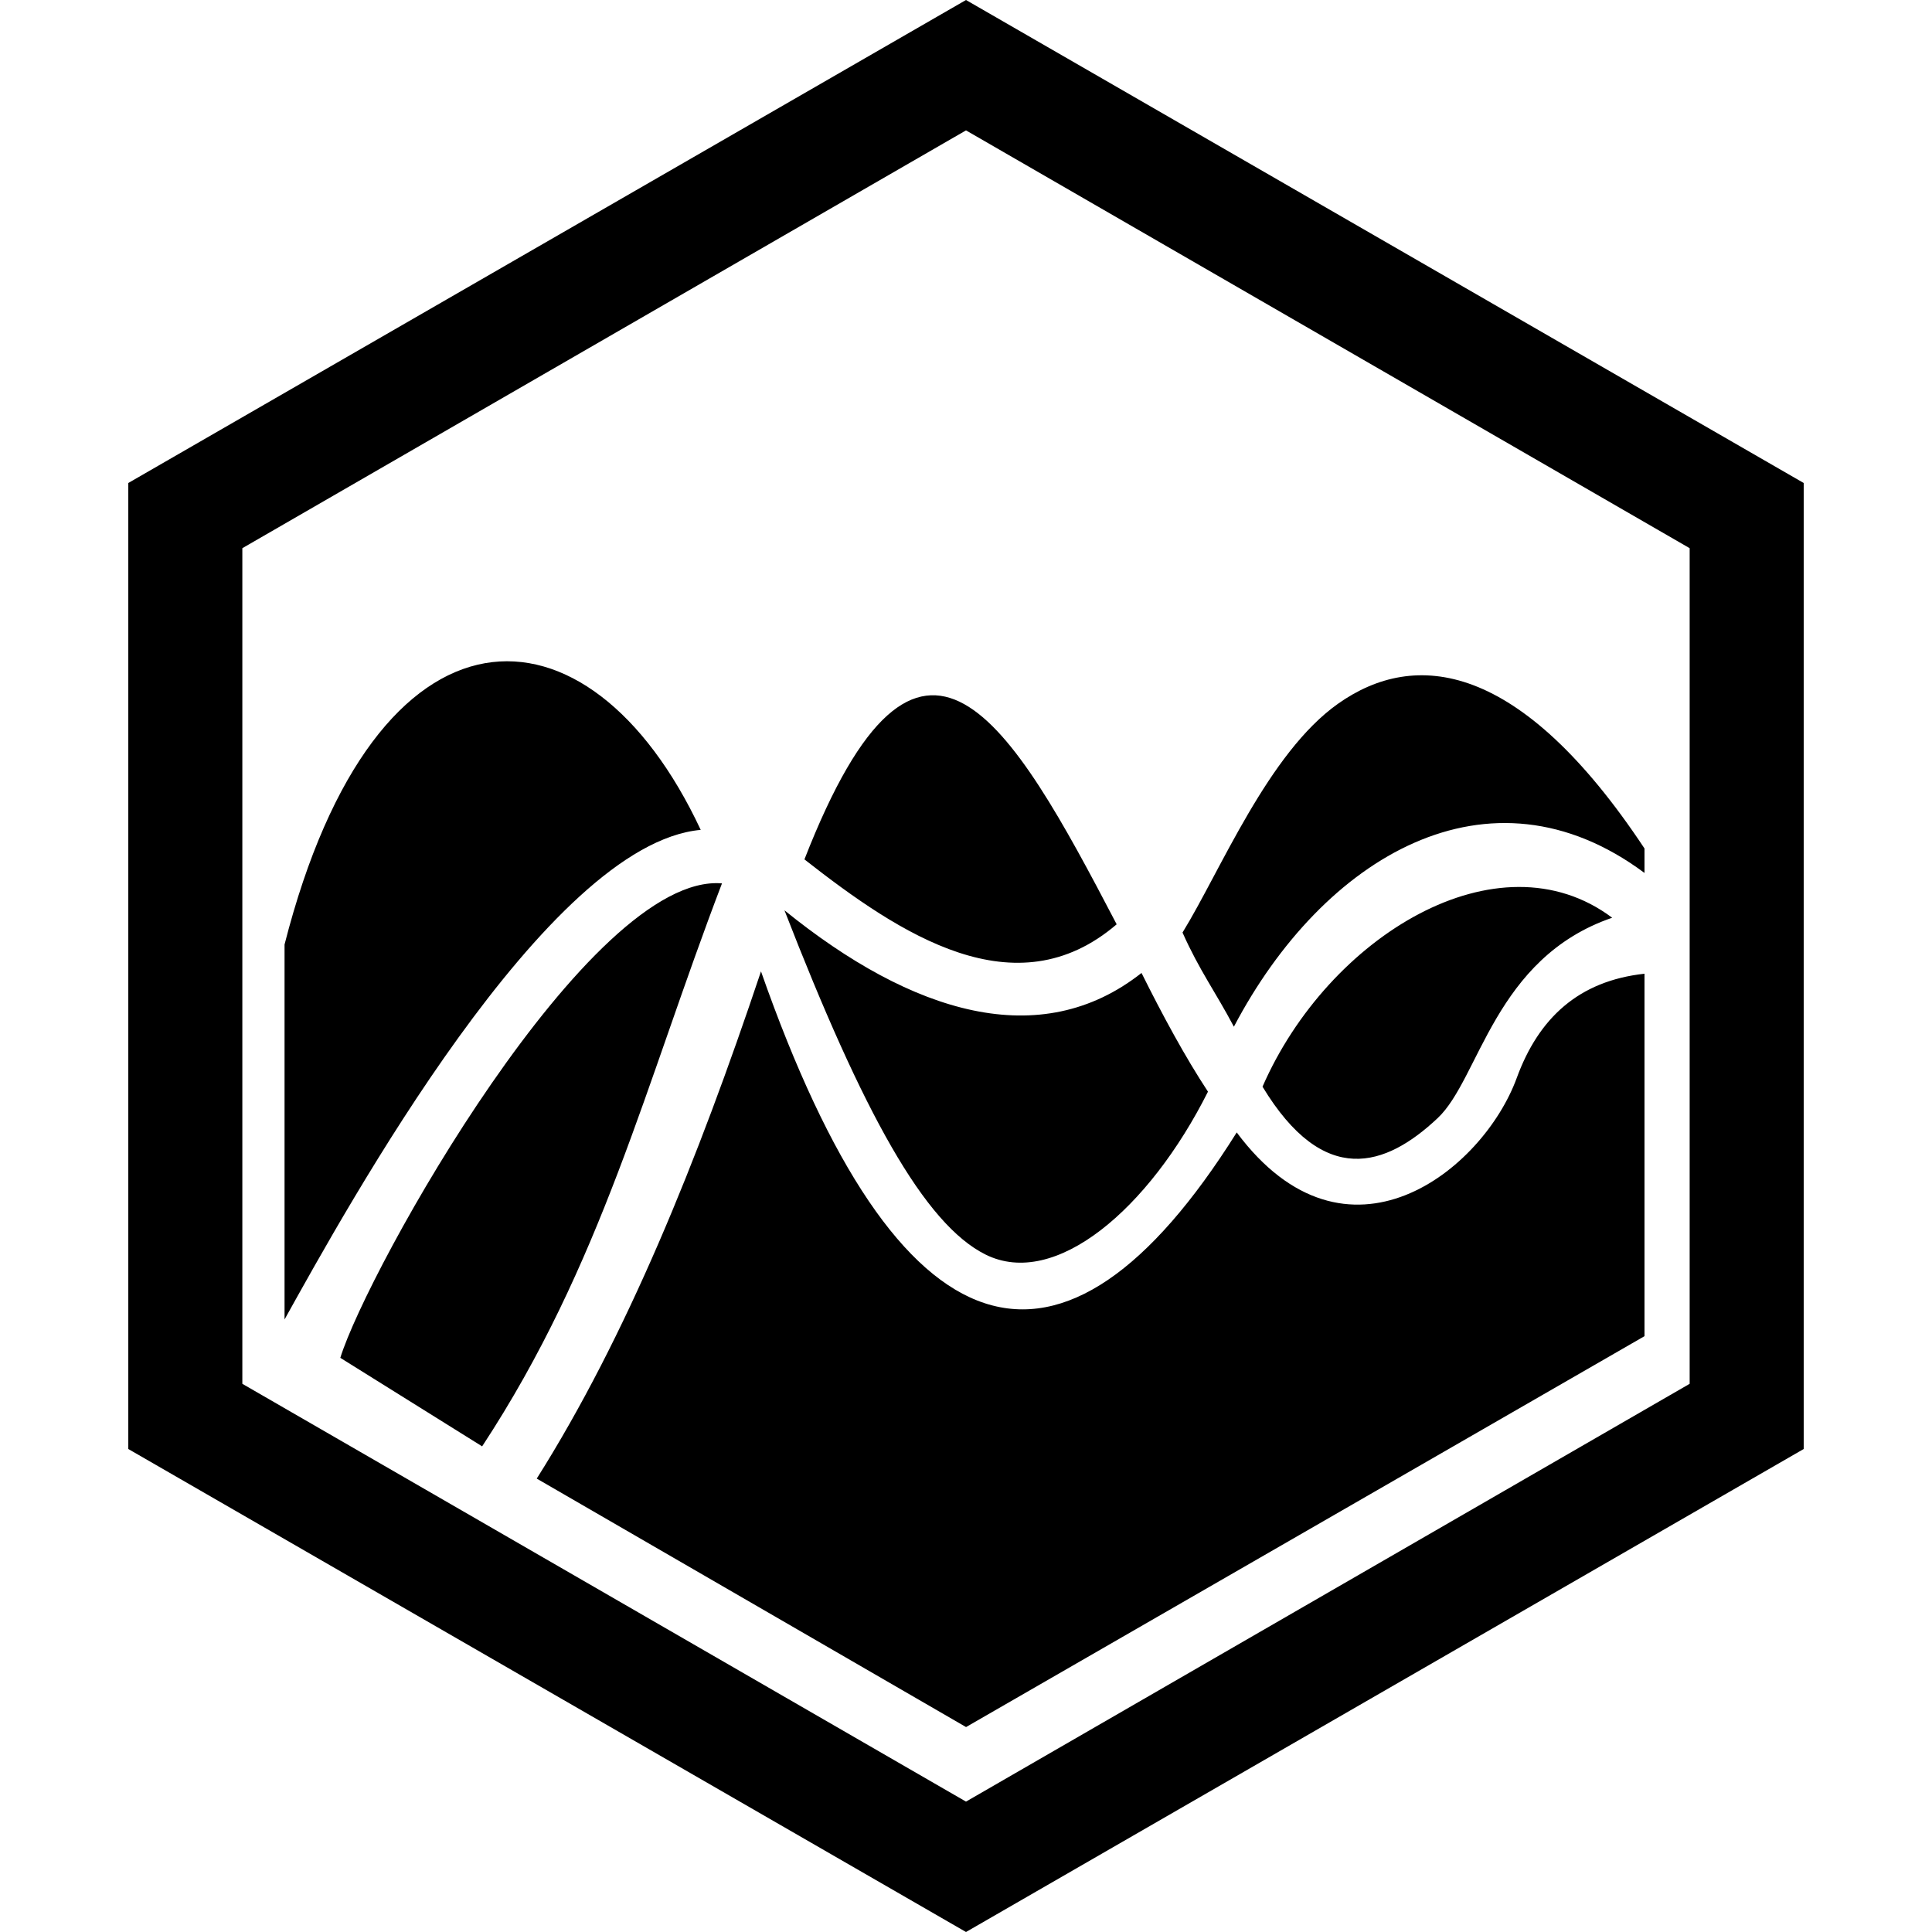
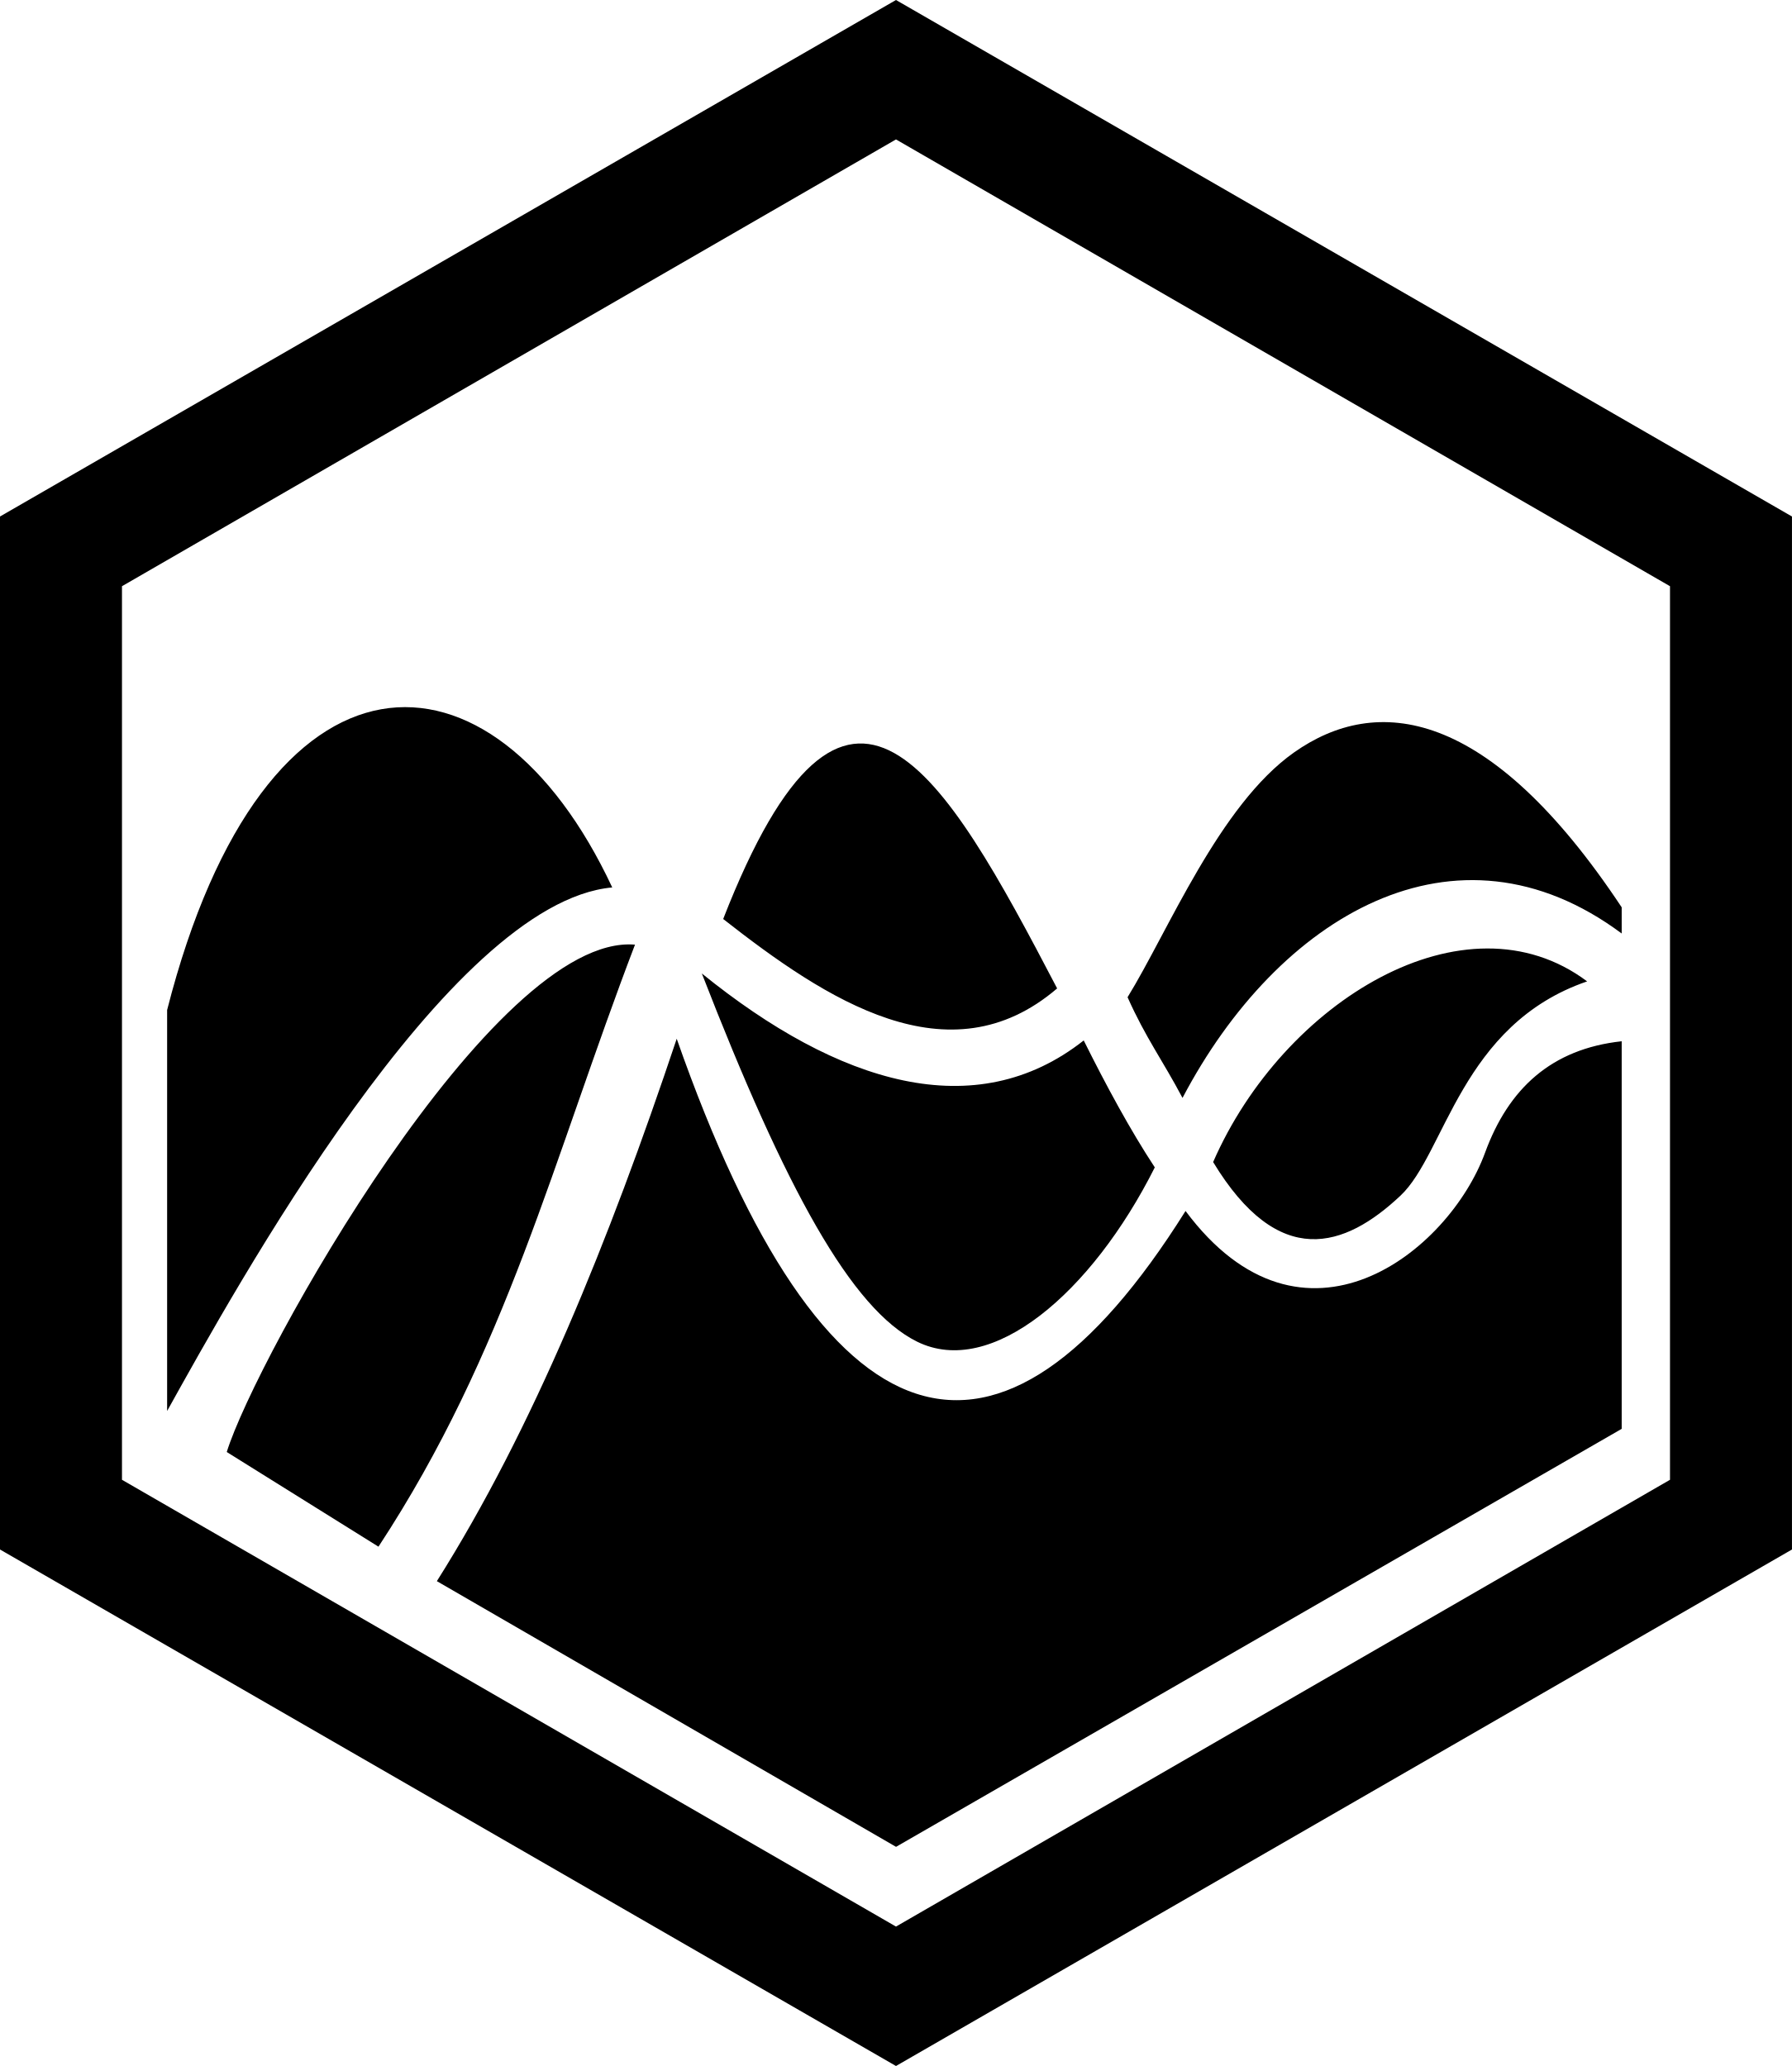
- <svg xmlns="http://www.w3.org/2000/svg" width="200" height="200" viewBox="0 0 444 512">
+ <svg xmlns="http://www.w3.org/2000/svg" width="100%" height="100%" viewBox="0 0 444 512">
  <path d="M93.773 383.301L56.185 359.84c7.174-23.248 66.002-128.702 101.15-125.735c-20.377 53.312-31.795 100.81-63.562 149.196zm73.899-125.875c-16.825 50.264-35.685 96.805-59.43 134.418l113.77 65.845L401.808 354.1v-96.054c-17.409 1.899-28.04 11.714-33.856 27.625c-8.966 24.522-45.09 53.526-74.208 14.434c-46.294 73.817-89.691 61.131-126.072-42.678zm-15.976-37.5c-29.717-63.536-86.128-64.359-110.288 30.382v99.365c16.752-30.082 69.495-126.03 110.288-129.747zm241.551 23.284c-30.182-22.633-75.278 4.926-92.666 44.772c16.273 26.845 32.626 21.312 46.433 8.314c11.115-10.464 14.987-42.382 46.233-53.086zm-131.318 1.74c-28.167-53.934-52.027-95.947-82.744-17.201c25.446 19.944 55.937 40.149 82.744 17.202zm24.196 44.355c-6.059-9.207-12.04-20.276-17.61-31.46c-26.778 21.11-60.71 10.872-94.623-16.6c20.782 53.499 37.073 83.209 53.345 91.251c18.386 9.087 43.204-11.97 58.888-43.191zM30.222 145.277v221.446L222 477.446l191.778-110.723V145.277L222 34.554L30.222 145.277zM444 128v256L222 512L0 384V128L222 0l222 128zm-42.192 96.855c-33.024-49.825-60.828-52.76-81.188-38.38c-18.528 13.084-31.146 44.257-41.24 60.66c4.485 10.063 8.71 15.672 13.613 24.951c23.655-45.014 67.622-71.407 108.815-40.748v-6.483z" />
</svg>
